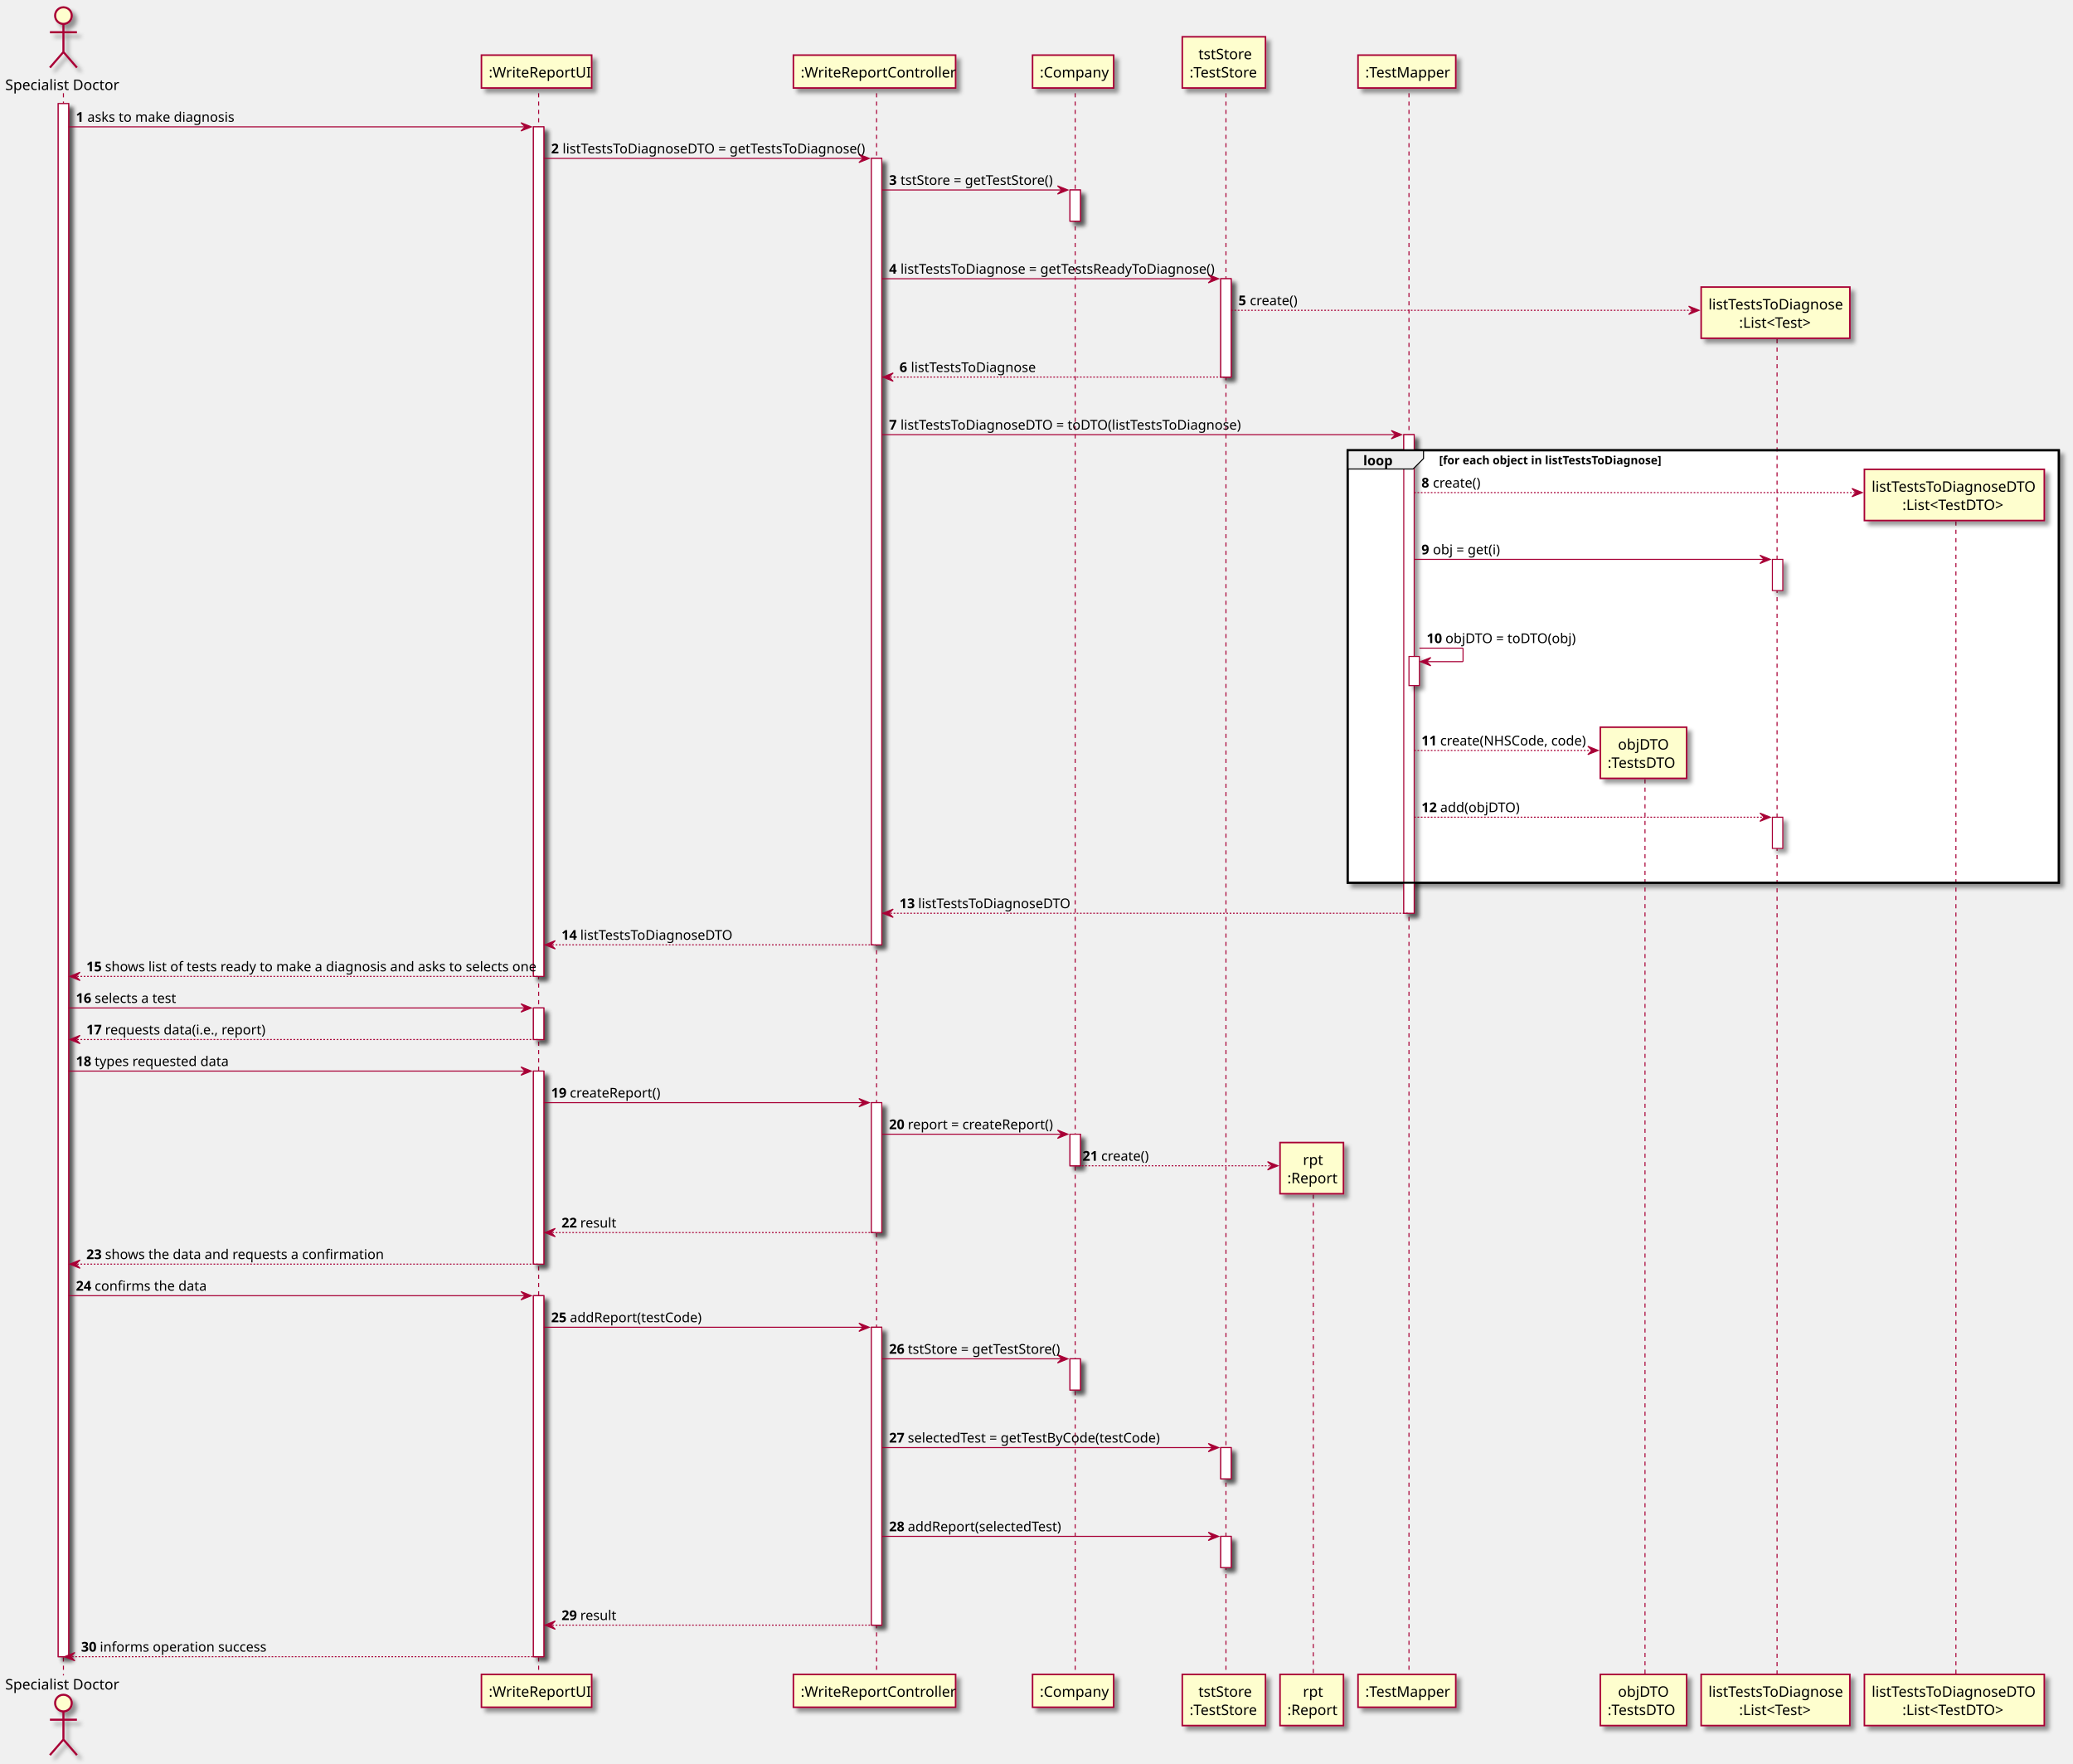
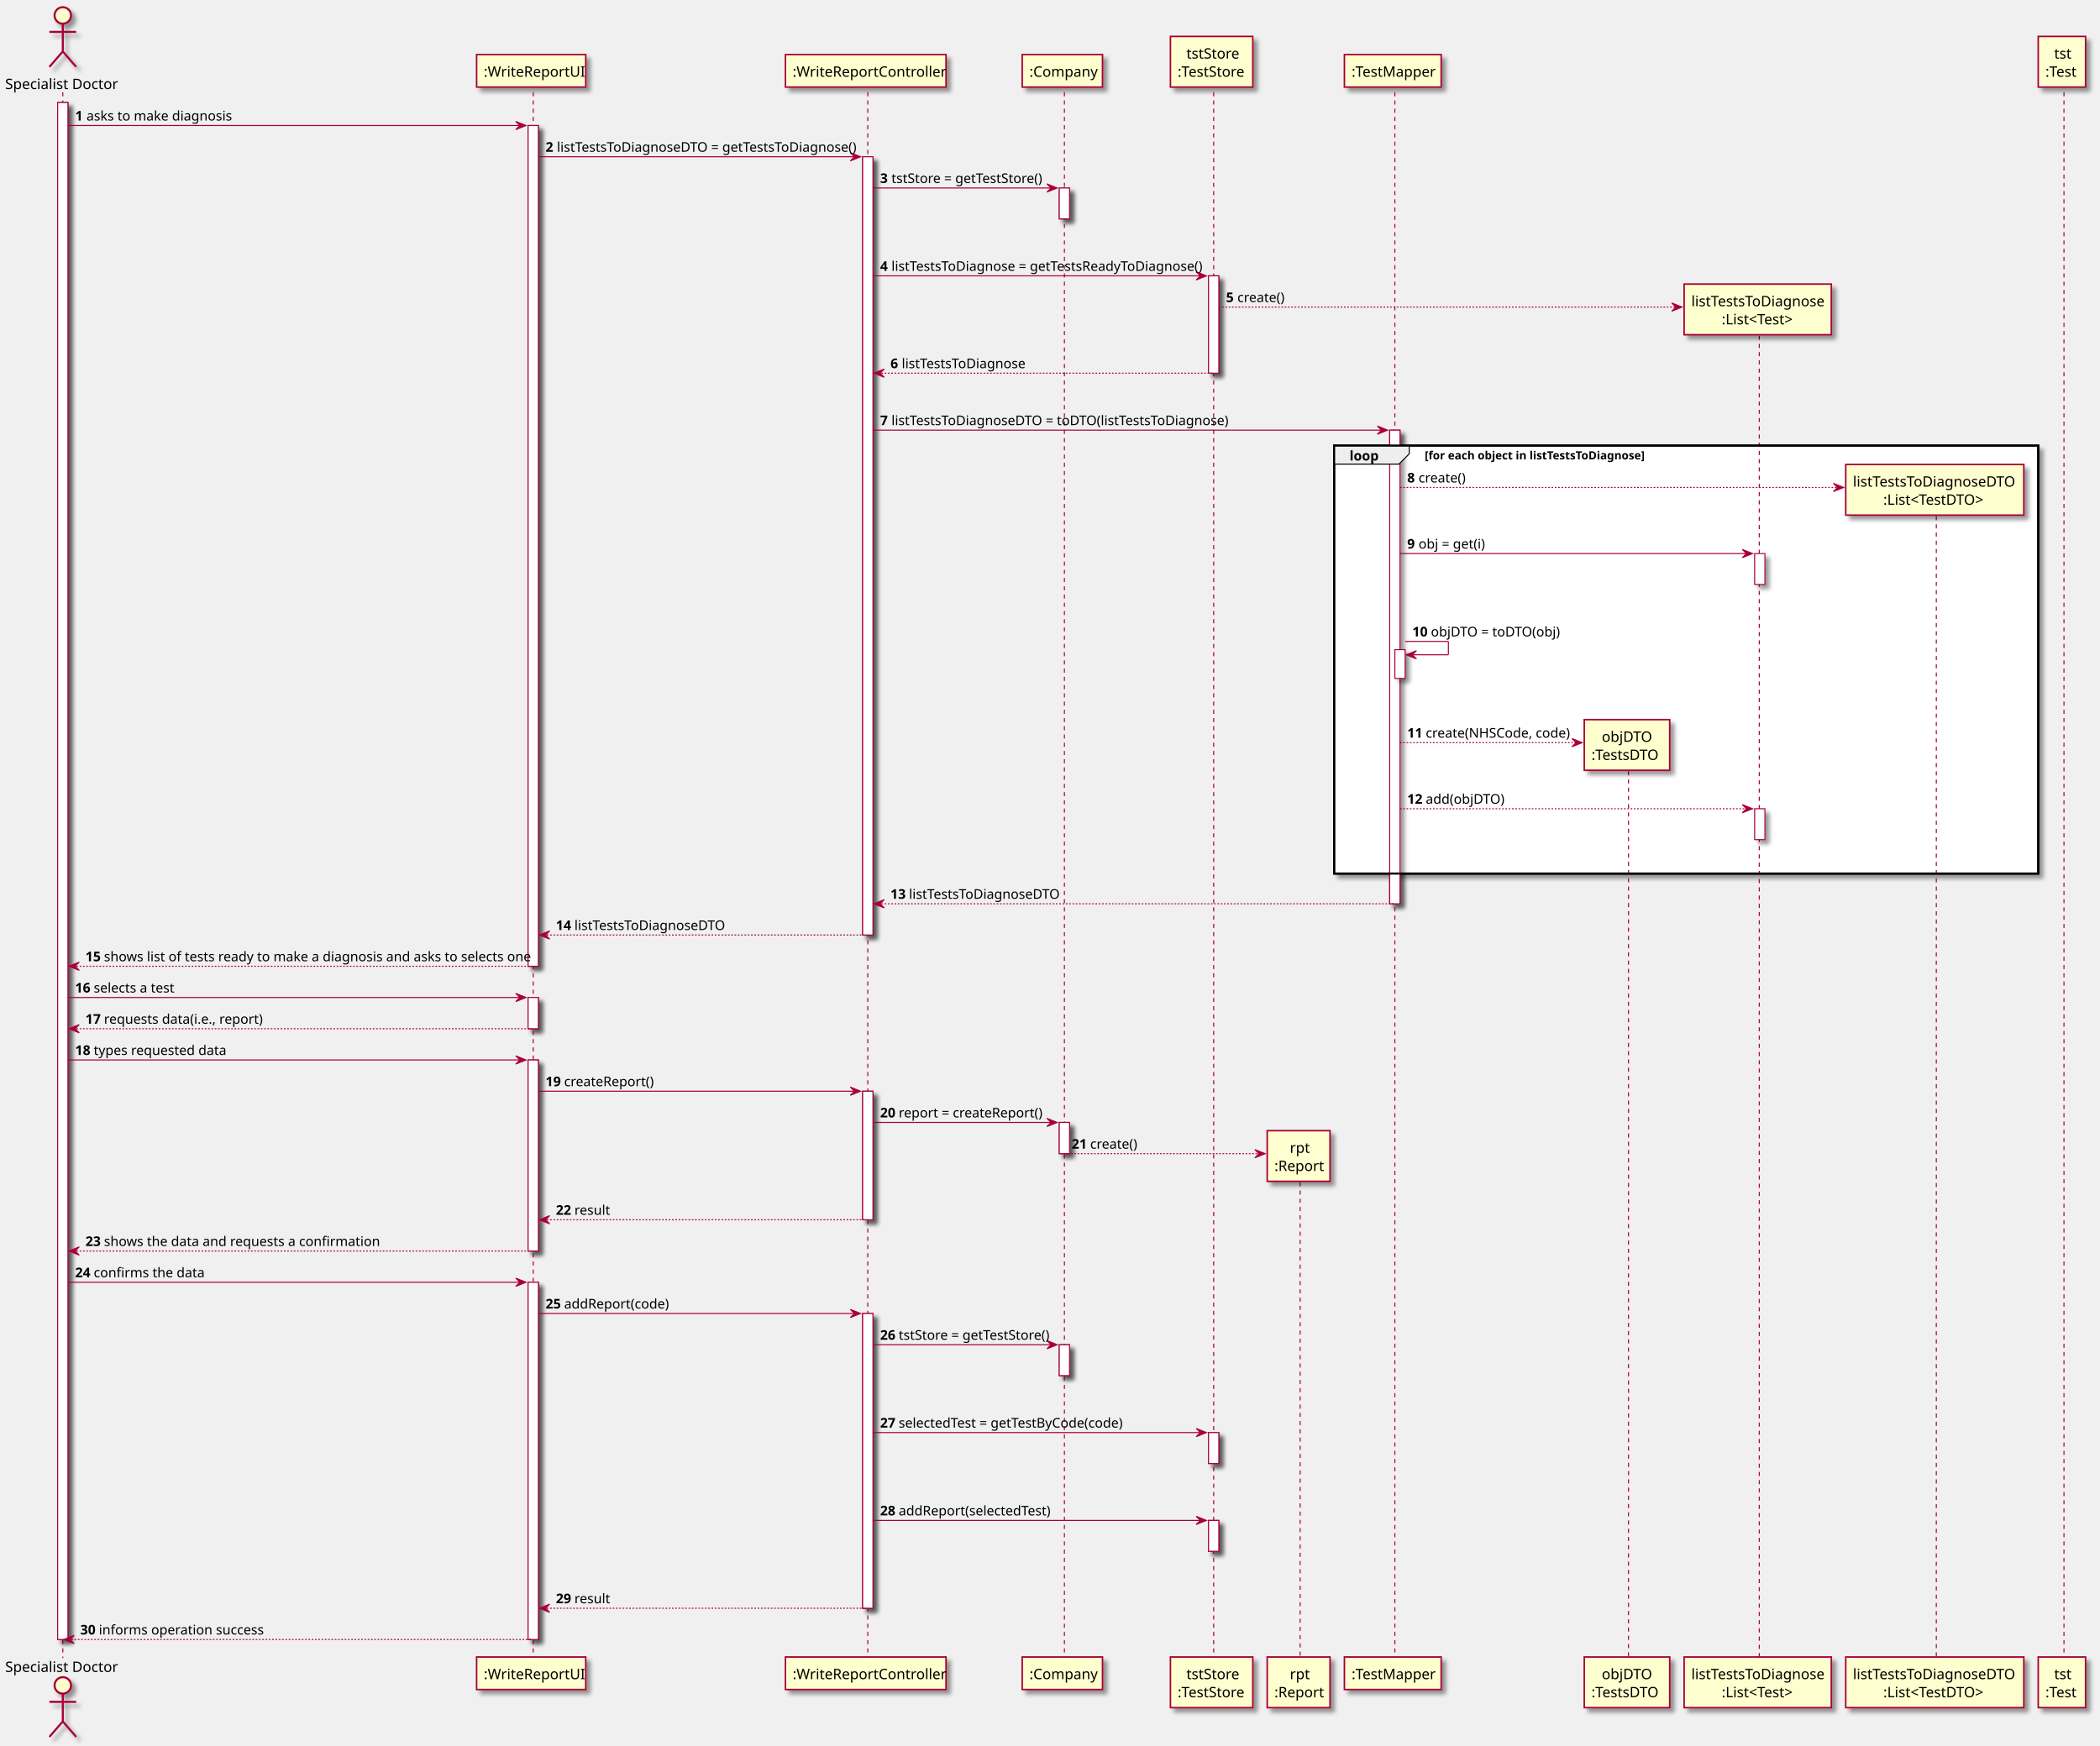
- <svg xmlns="http://www.w3.org/2000/svg" contentScriptType="application/ecmascript" contentStyleType="text/css" height="2120px" preserveAspectRatio="none" style="width:2492px;height:2120px;" version="1.1" viewBox="0 0 2492 2120" width="2492.5px" zoomAndPan="magnify">
+ <svg xmlns="http://www.w3.org/2000/svg" contentScriptType="application/ecmascript" contentStyleType="text/css" height="2120px" preserveAspectRatio="none" style="width:2550px;height:2120px;" version="1.1" viewBox="0 0 2550 2120" width="2550px" zoomAndPan="magnify">
  <defs>
-     <filter height="300%" id="frh9p1qwu4o85" width="300%" x="-1" y="-1">
+     <filter height="300%" id="f77pqig4qrlgn" width="300%" x="-1" y="-1">
      <feGaussianBlur result="blurOut" stdDeviation="2.5" />
      <feColorMatrix in="blurOut" result="blurOut2" type="matrix" values="0 0 0 0 0 0 0 0 0 0 0 0 0 0 0 0 0 0 .4 0" />
      <feOffset dx="5.0" dy="5.0" in="blurOut2" result="blurOut3" />
      <feBlend in="SourceGraphic" in2="blurOut3" mode="normal" />
    </filter>
  </defs>
  <g>
-     <rect fill="#FFFFFF" filter="url(#frh9p1qwu4o85)" height="1866.709" style="stroke:#A80036;stroke-width:1.25;" width="12.5" x="70" y="124.512" />
-     <rect fill="#FFFFFF" filter="url(#frh9p1qwu4o85)" height="1021.094" style="stroke:#A80036;stroke-width:1.25;" width="12.5" x="641.25" y="152.451" />
-     <rect fill="#FFFFFF" filter="url(#frh9p1qwu4o85)" height="37.94" style="stroke:#A80036;stroke-width:1.25;" width="12.5" x="641.25" y="1211.484" />
-     <rect fill="#FFFFFF" filter="url(#frh9p1qwu4o85)" height="232.031" style="stroke:#A80036;stroke-width:1.25;" width="12.5" x="641.25" y="1287.363" />
-     <rect fill="#FFFFFF" filter="url(#frh9p1qwu4o85)" height="433.887" style="stroke:#A80036;stroke-width:1.25;" width="12.5" x="641.25" y="1557.334" />
-     <rect fill="#FFFFFF" filter="url(#frh9p1qwu4o85)" height="945.215" style="stroke:#A80036;stroke-width:1.25;" width="12.5" x="1047.5" y="190.391" />
-     <rect fill="#FFFFFF" filter="url(#frh9p1qwu4o85)" height="156.152" style="stroke:#A80036;stroke-width:1.25;" width="12.5" x="1047.5" y="1325.303" />
-     <rect fill="#FFFFFF" filter="url(#frh9p1qwu4o85)" height="358.008" style="stroke:#A80036;stroke-width:1.25;" width="12.5" x="1047.5" y="1595.273" />
-     <rect fill="#FFFFFF" filter="url(#frh9p1qwu4o85)" height="37.5" style="stroke:#A80036;stroke-width:1.25;" width="12.5" x="1286.25" y="228.33" />
-     <rect fill="#FFFFFF" filter="url(#frh9p1qwu4o85)" height="37.94" style="stroke:#A80036;stroke-width:1.25;" width="12.5" x="1286.25" y="1363.242" />
-     <rect fill="#FFFFFF" filter="url(#frh9p1qwu4o85)" height="37.5" style="stroke:#A80036;stroke-width:1.25;" width="12.5" x="1286.25" y="1633.213" />
-     <rect fill="#FFFFFF" filter="url(#frh9p1qwu4o85)" height="118.213" style="stroke:#A80036;stroke-width:1.25;" width="12.5" x="1467.5" y="335.019" />
-     <rect fill="#FFFFFF" filter="url(#frh9p1qwu4o85)" height="37.5" style="stroke:#A80036;stroke-width:1.25;" width="12.5" x="1467.5" y="1739.902" />
-     <rect fill="#FFFFFF" filter="url(#frh9p1qwu4o85)" height="37.5" style="stroke:#A80036;stroke-width:1.25;" width="12.5" x="1467.5" y="1846.592" />
-     <rect fill="#FFFFFF" filter="url(#frh9p1qwu4o85)" height="575.244" style="stroke:#A80036;stroke-width:1.25;" width="12.5" x="1687.5" y="522.422" />
-     <rect fill="#FFFFFF" filter="url(#frh9p1qwu4o85)" height="35" style="stroke:#A80036;stroke-width:1.25;" width="12.5" x="1693.75" y="789.014" />
-     <rect fill="#FFFFFF" filter="url(#frh9p1qwu4o85)" height="37.5" style="stroke:#A80036;stroke-width:1.25;" width="12.5" x="2130.625" y="672.324" />
-     <rect fill="#FFFFFF" filter="url(#frh9p1qwu4o85)" height="37.5" style="stroke:#A80036;stroke-width:1.25;" width="12.5" x="2130.625" y="982.227" />
-     <rect fill="#FFFFFF" filter="url(#frh9p1qwu4o85)" height="519.805" style="stroke:#000000;stroke-width:2.5;" width="855" x="1620" y="541.172" />
+     <rect fill="#FFFFFF" filter="url(#f77pqig4qrlgn)" height="1866.709" style="stroke:#A80036;stroke-width:1.25;" width="12.5" x="70" y="124.512" />
+     <rect fill="#FFFFFF" filter="url(#f77pqig4qrlgn)" height="1021.094" style="stroke:#A80036;stroke-width:1.25;" width="12.5" x="641.25" y="152.451" />
+     <rect fill="#FFFFFF" filter="url(#f77pqig4qrlgn)" height="37.94" style="stroke:#A80036;stroke-width:1.25;" width="12.5" x="641.25" y="1211.484" />
+     <rect fill="#FFFFFF" filter="url(#f77pqig4qrlgn)" height="232.031" style="stroke:#A80036;stroke-width:1.25;" width="12.5" x="641.25" y="1287.363" />
+     <rect fill="#FFFFFF" filter="url(#f77pqig4qrlgn)" height="433.887" style="stroke:#A80036;stroke-width:1.25;" width="12.5" x="641.25" y="1557.334" />
+     <rect fill="#FFFFFF" filter="url(#f77pqig4qrlgn)" height="945.215" style="stroke:#A80036;stroke-width:1.25;" width="12.5" x="1047.5" y="190.391" />
+     <rect fill="#FFFFFF" filter="url(#f77pqig4qrlgn)" height="156.152" style="stroke:#A80036;stroke-width:1.25;" width="12.5" x="1047.5" y="1325.303" />
+     <rect fill="#FFFFFF" filter="url(#f77pqig4qrlgn)" height="358.008" style="stroke:#A80036;stroke-width:1.25;" width="12.5" x="1047.5" y="1595.273" />
+     <rect fill="#FFFFFF" filter="url(#f77pqig4qrlgn)" height="37.5" style="stroke:#A80036;stroke-width:1.25;" width="12.5" x="1286.25" y="228.33" />
+     <rect fill="#FFFFFF" filter="url(#f77pqig4qrlgn)" height="37.94" style="stroke:#A80036;stroke-width:1.25;" width="12.5" x="1286.25" y="1363.242" />
+     <rect fill="#FFFFFF" filter="url(#f77pqig4qrlgn)" height="37.5" style="stroke:#A80036;stroke-width:1.25;" width="12.5" x="1286.25" y="1633.213" />
+     <rect fill="#FFFFFF" filter="url(#f77pqig4qrlgn)" height="118.213" style="stroke:#A80036;stroke-width:1.25;" width="12.5" x="1467.5" y="335.019" />
+     <rect fill="#FFFFFF" filter="url(#f77pqig4qrlgn)" height="37.5" style="stroke:#A80036;stroke-width:1.25;" width="12.5" x="1467.5" y="1739.902" />
+     <rect fill="#FFFFFF" filter="url(#f77pqig4qrlgn)" height="37.5" style="stroke:#A80036;stroke-width:1.25;" width="12.5" x="1467.5" y="1846.592" />
+     <rect fill="#FFFFFF" filter="url(#f77pqig4qrlgn)" height="575.244" style="stroke:#A80036;stroke-width:1.25;" width="12.5" x="1687.5" y="522.422" />
+     <rect fill="#FFFFFF" filter="url(#f77pqig4qrlgn)" height="35" style="stroke:#A80036;stroke-width:1.25;" width="12.5" x="1693.75" y="789.014" />
+     <rect fill="#FFFFFF" filter="url(#f77pqig4qrlgn)" height="37.5" style="stroke:#A80036;stroke-width:1.25;" width="12.5" x="2130.625" y="672.324" />
+     <rect fill="#FFFFFF" filter="url(#f77pqig4qrlgn)" height="37.5" style="stroke:#A80036;stroke-width:1.25;" width="12.5" x="2130.625" y="982.227" />
+     <rect fill="#FFFFFF" filter="url(#f77pqig4qrlgn)" height="519.805" style="stroke:#000000;stroke-width:2.5;" width="855" x="1620" y="541.172" />
    <line style="stroke:#A80036;stroke-width:1.25;stroke-dasharray:5.0,5.0;" x1="76.25" x2="76.25" y1="112.012" y2="2013.721" />
    <line style="stroke:#A80036;stroke-width:1.25;stroke-dasharray:5.0,5.0;" x1="647.5" x2="647.5" y1="112.012" y2="2013.721" />
    <line style="stroke:#A80036;stroke-width:1.25;stroke-dasharray:5.0,5.0;" x1="1053.75" x2="1053.75" y1="112.012" y2="2013.721" />
    <line style="stroke:#A80036;stroke-width:1.25;stroke-dasharray:5.0,5.0;" x1="1292.5" x2="1292.5" y1="112.012" y2="2013.721" />
    <line style="stroke:#A80036;stroke-width:1.25;stroke-dasharray:5.0,5.0;" x1="1473.75" x2="1473.75" y1="112.012" y2="2013.721" />
    <line style="stroke:#A80036;stroke-width:1.25;stroke-dasharray:5.0,5.0;" x1="1578.75" x2="1578.75" y1="1425.879" y2="2013.721" />
    <line style="stroke:#A80036;stroke-width:1.25;stroke-dasharray:5.0,5.0;" x1="1693.75" x2="1693.75" y1="112.012" y2="2013.721" />
    <line style="stroke:#A80036;stroke-width:1.25;stroke-dasharray:5.0,5.0;" x1="1977.5" x2="1977.5" y1="926.65" y2="2013.721" />
    <line style="stroke:#A80036;stroke-width:1.25;stroke-dasharray:5.0,5.0;" x1="2136.25" x2="2136.25" y1="397.656" y2="2013.721" />
    <line style="stroke:#A80036;stroke-width:1.25;stroke-dasharray:5.0,5.0;" x1="2351.25" x2="2351.25" y1="616.748" y2="2013.721" />
+     <line style="stroke:#A80036;stroke-width:1.25;stroke-dasharray:5.0,5.0;" x1="2506.25" x2="2506.25" y1="112.012" y2="2013.721" />
    <text fill="#000000" font-family="sans-serif" font-size="17.5" lengthAdjust="spacing" textLength="132.5" x="6.25" y="108.166">Specialist Doctor</text>
-     <ellipse cx="76.25" cy="18.75" fill="#FEFECE" filter="url(#frh9p1qwu4o85)" rx="10" ry="10" style="stroke:#A80036;stroke-width:2.5;" />
-     <path d="M76.25,28.75 L76.25,62.5 M60,38.75 L92.5,38.75 M76.25,62.5 L60,81.25 M76.25,62.5 L92.5,81.25 " fill="none" filter="url(#frh9p1qwu4o85)" style="stroke:#A80036;stroke-width:2.5;" />
+     <ellipse cx="76.25" cy="18.75" fill="#FEFECE" filter="url(#f77pqig4qrlgn)" rx="10" ry="10" style="stroke:#A80036;stroke-width:2.5;" />
+     <path d="M76.25,28.75 L76.25,62.5 M60,38.75 L92.5,38.75 M76.25,62.5 L60,81.25 M76.25,62.5 L92.5,81.25 " fill="none" filter="url(#f77pqig4qrlgn)" style="stroke:#A80036;stroke-width:2.5;" />
    <text fill="#000000" font-family="sans-serif" font-size="17.5" lengthAdjust="spacing" textLength="132.5" x="6.25" y="2030.637">Specialist Doctor</text>
-     <ellipse cx="76.25" cy="2046.982" fill="#FEFECE" filter="url(#frh9p1qwu4o85)" rx="10" ry="10" style="stroke:#A80036;stroke-width:2.5;" />
-     <path d="M76.25,2056.982 L76.25,2090.732 M60,2066.982 L92.5,2066.982 M76.25,2090.732 L60,2109.482 M76.25,2090.732 L92.5,2109.482 " fill="none" filter="url(#frh9p1qwu4o85)" style="stroke:#A80036;stroke-width:2.5;" />
-     <rect fill="#FEFECE" filter="url(#frh9p1qwu4o85)" height="39.512" style="stroke:#A80036;stroke-width:1.875;" width="132.5" x="578.75" y="66.25" />
+     <ellipse cx="76.25" cy="2046.982" fill="#FEFECE" filter="url(#f77pqig4qrlgn)" rx="10" ry="10" style="stroke:#A80036;stroke-width:2.5;" />
+     <path d="M76.25,2056.982 L76.25,2090.732 M60,2066.982 L92.5,2066.982 M76.25,2090.732 L60,2109.482 M76.25,2090.732 L92.5,2109.482 " fill="none" filter="url(#f77pqig4qrlgn)" style="stroke:#A80036;stroke-width:2.5;" />
+     <rect fill="#FEFECE" filter="url(#f77pqig4qrlgn)" height="39.512" style="stroke:#A80036;stroke-width:1.875;" width="132.5" x="578.75" y="66.25" />
    <text fill="#000000" font-family="sans-serif" font-size="17.5" lengthAdjust="spacing" textLength="115" x="587.5" y="93.166">:WriteReportUI</text>
-     <rect fill="#FEFECE" filter="url(#frh9p1qwu4o85)" height="39.512" style="stroke:#A80036;stroke-width:1.875;" width="132.5" x="578.75" y="2012.471" />
+     <rect fill="#FEFECE" filter="url(#f77pqig4qrlgn)" height="39.512" style="stroke:#A80036;stroke-width:1.875;" width="132.5" x="578.75" y="2012.471" />
    <text fill="#000000" font-family="sans-serif" font-size="17.5" lengthAdjust="spacing" textLength="115" x="587.5" y="2039.387">:WriteReportUI</text>
-     <rect fill="#FEFECE" filter="url(#frh9p1qwu4o85)" height="39.512" style="stroke:#A80036;stroke-width:1.875;" width="195" x="953.75" y="66.25" />
+     <rect fill="#FEFECE" filter="url(#f77pqig4qrlgn)" height="39.512" style="stroke:#A80036;stroke-width:1.875;" width="195" x="953.75" y="66.25" />
    <text fill="#000000" font-family="sans-serif" font-size="17.5" lengthAdjust="spacing" textLength="177.5" x="962.5" y="93.166">:WriteReportController</text>
-     <rect fill="#FEFECE" filter="url(#frh9p1qwu4o85)" height="39.512" style="stroke:#A80036;stroke-width:1.875;" width="195" x="953.75" y="2012.471" />
+     <rect fill="#FEFECE" filter="url(#f77pqig4qrlgn)" height="39.512" style="stroke:#A80036;stroke-width:1.875;" width="195" x="953.75" y="2012.471" />
    <text fill="#000000" font-family="sans-serif" font-size="17.5" lengthAdjust="spacing" textLength="177.5" x="962.5" y="2039.387">:WriteReportController</text>
-     <rect fill="#FEFECE" filter="url(#frh9p1qwu4o85)" height="39.512" style="stroke:#A80036;stroke-width:1.875;" width="97.5" x="1241.25" y="66.25" />
+     <rect fill="#FEFECE" filter="url(#f77pqig4qrlgn)" height="39.512" style="stroke:#A80036;stroke-width:1.875;" width="97.5" x="1241.25" y="66.25" />
    <text fill="#000000" font-family="sans-serif" font-size="17.5" lengthAdjust="spacing" textLength="80" x="1250" y="93.166">:Company</text>
-     <rect fill="#FEFECE" filter="url(#frh9p1qwu4o85)" height="39.512" style="stroke:#A80036;stroke-width:1.875;" width="97.5" x="1241.25" y="2012.471" />
+     <rect fill="#FEFECE" filter="url(#f77pqig4qrlgn)" height="39.512" style="stroke:#A80036;stroke-width:1.875;" width="97.5" x="1241.25" y="2012.471" />
    <text fill="#000000" font-family="sans-serif" font-size="17.5" lengthAdjust="spacing" textLength="80" x="1250" y="2039.387">:Company</text>
-     <rect fill="#FEFECE" filter="url(#frh9p1qwu4o85)" height="61.523" style="stroke:#A80036;stroke-width:1.875;" width="100" x="1421.25" y="44.238" />
+     <rect fill="#FEFECE" filter="url(#f77pqig4qrlgn)" height="61.523" style="stroke:#A80036;stroke-width:1.875;" width="100" x="1421.25" y="44.238" />
    <text fill="#000000" font-family="sans-serif" font-size="17.5" lengthAdjust="spacing" textLength="61.25" x="1440.625" y="71.155">tstStore</text>
    <text fill="#000000" font-family="sans-serif" font-size="17.5" lengthAdjust="spacing" textLength="82.5" x="1430" y="93.166">:TestStore</text>
-     <rect fill="#FEFECE" filter="url(#frh9p1qwu4o85)" height="61.523" style="stroke:#A80036;stroke-width:1.875;" width="100" x="1421.25" y="2012.471" />
+     <rect fill="#FEFECE" filter="url(#f77pqig4qrlgn)" height="61.523" style="stroke:#A80036;stroke-width:1.875;" width="100" x="1421.25" y="2012.471" />
    <text fill="#000000" font-family="sans-serif" font-size="17.5" lengthAdjust="spacing" textLength="61.25" x="1440.625" y="2039.387">tstStore</text>
    <text fill="#000000" font-family="sans-serif" font-size="17.5" lengthAdjust="spacing" textLength="82.5" x="1430" y="2061.399">:TestStore</text>
-     <rect fill="#FEFECE" filter="url(#frh9p1qwu4o85)" height="61.523" style="stroke:#A80036;stroke-width:1.875;" width="76.25" x="1538.75" y="2012.471" />
+     <rect fill="#FEFECE" filter="url(#f77pqig4qrlgn)" height="61.523" style="stroke:#A80036;stroke-width:1.875;" width="76.25" x="1538.75" y="2012.471" />
    <text fill="#000000" font-family="sans-serif" font-size="17.5" lengthAdjust="spacing" textLength="21.25" x="1566.25" y="2039.387">rpt</text>
    <text fill="#000000" font-family="sans-serif" font-size="17.5" lengthAdjust="spacing" textLength="58.75" x="1547.5" y="2061.399">:Report</text>
-     <rect fill="#FEFECE" filter="url(#frh9p1qwu4o85)" height="39.512" style="stroke:#A80036;stroke-width:1.875;" width="117.5" x="1632.5" y="66.25" />
+     <rect fill="#FEFECE" filter="url(#f77pqig4qrlgn)" height="39.512" style="stroke:#A80036;stroke-width:1.875;" width="117.5" x="1632.5" y="66.25" />
    <text fill="#000000" font-family="sans-serif" font-size="17.5" lengthAdjust="spacing" textLength="100" x="1641.25" y="93.166">:TestMapper</text>
-     <rect fill="#FEFECE" filter="url(#frh9p1qwu4o85)" height="39.512" style="stroke:#A80036;stroke-width:1.875;" width="117.5" x="1632.5" y="2012.471" />
+     <rect fill="#FEFECE" filter="url(#f77pqig4qrlgn)" height="39.512" style="stroke:#A80036;stroke-width:1.875;" width="117.5" x="1632.5" y="2012.471" />
    <text fill="#000000" font-family="sans-serif" font-size="17.5" lengthAdjust="spacing" textLength="100" x="1641.25" y="2039.387">:TestMapper</text>
-     <rect fill="#FEFECE" filter="url(#frh9p1qwu4o85)" height="61.523" style="stroke:#A80036;stroke-width:1.875;" width="103.75" x="1923.75" y="2012.471" />
+     <rect fill="#FEFECE" filter="url(#f77pqig4qrlgn)" height="61.523" style="stroke:#A80036;stroke-width:1.875;" width="103.75" x="1923.75" y="2012.471" />
    <text fill="#000000" font-family="sans-serif" font-size="17.5" lengthAdjust="spacing" textLength="61.25" x="1945" y="2039.387">objDTO</text>
    <text fill="#000000" font-family="sans-serif" font-size="17.5" lengthAdjust="spacing" textLength="86.25" x="1932.5" y="2061.399">:TestsDTO</text>
-     <rect fill="#FEFECE" filter="url(#frh9p1qwu4o85)" height="61.523" style="stroke:#A80036;stroke-width:1.875;" width="178.75" x="2045" y="2012.471" />
+     <rect fill="#FEFECE" filter="url(#f77pqig4qrlgn)" height="61.523" style="stroke:#A80036;stroke-width:1.875;" width="178.75" x="2045" y="2012.471" />
    <text fill="#000000" font-family="sans-serif" font-size="17.5" lengthAdjust="spacing" textLength="161.25" x="2053.75" y="2039.387">listTestsToDiagnose</text>
    <text fill="#000000" font-family="sans-serif" font-size="17.5" lengthAdjust="spacing" textLength="87.5" x="2090.625" y="2061.399">:List&lt;Test&gt;</text>
-     <rect fill="#FEFECE" filter="url(#frh9p1qwu4o85)" height="61.523" style="stroke:#A80036;stroke-width:1.875;" width="216.25" x="2241.25" y="2012.471" />
+     <rect fill="#FEFECE" filter="url(#f77pqig4qrlgn)" height="61.523" style="stroke:#A80036;stroke-width:1.875;" width="216.25" x="2241.25" y="2012.471" />
    <text fill="#000000" font-family="sans-serif" font-size="17.5" lengthAdjust="spacing" textLength="198.75" x="2250" y="2039.387">listTestsToDiagnoseDTO</text>
    <text fill="#000000" font-family="sans-serif" font-size="17.5" lengthAdjust="spacing" textLength="125" x="2286.875" y="2061.399">:List&lt;TestDTO&gt;</text>
-     <rect fill="#FFFFFF" filter="url(#frh9p1qwu4o85)" height="1866.709" style="stroke:#A80036;stroke-width:1.25;" width="12.5" x="70" y="124.512" />
-     <rect fill="#FFFFFF" filter="url(#frh9p1qwu4o85)" height="1021.094" style="stroke:#A80036;stroke-width:1.25;" width="12.5" x="641.25" y="152.451" />
-     <rect fill="#FFFFFF" filter="url(#frh9p1qwu4o85)" height="37.94" style="stroke:#A80036;stroke-width:1.25;" width="12.5" x="641.25" y="1211.484" />
-     <rect fill="#FFFFFF" filter="url(#frh9p1qwu4o85)" height="232.031" style="stroke:#A80036;stroke-width:1.25;" width="12.5" x="641.25" y="1287.363" />
-     <rect fill="#FFFFFF" filter="url(#frh9p1qwu4o85)" height="433.887" style="stroke:#A80036;stroke-width:1.25;" width="12.5" x="641.25" y="1557.334" />
-     <rect fill="#FFFFFF" filter="url(#frh9p1qwu4o85)" height="945.215" style="stroke:#A80036;stroke-width:1.25;" width="12.5" x="1047.5" y="190.391" />
-     <rect fill="#FFFFFF" filter="url(#frh9p1qwu4o85)" height="156.152" style="stroke:#A80036;stroke-width:1.25;" width="12.5" x="1047.5" y="1325.303" />
-     <rect fill="#FFFFFF" filter="url(#frh9p1qwu4o85)" height="358.008" style="stroke:#A80036;stroke-width:1.25;" width="12.5" x="1047.5" y="1595.273" />
-     <rect fill="#FFFFFF" filter="url(#frh9p1qwu4o85)" height="37.5" style="stroke:#A80036;stroke-width:1.25;" width="12.5" x="1286.25" y="228.33" />
-     <rect fill="#FFFFFF" filter="url(#frh9p1qwu4o85)" height="37.94" style="stroke:#A80036;stroke-width:1.25;" width="12.5" x="1286.25" y="1363.242" />
-     <rect fill="#FFFFFF" filter="url(#frh9p1qwu4o85)" height="37.5" style="stroke:#A80036;stroke-width:1.25;" width="12.5" x="1286.25" y="1633.213" />
-     <rect fill="#FFFFFF" filter="url(#frh9p1qwu4o85)" height="118.213" style="stroke:#A80036;stroke-width:1.25;" width="12.5" x="1467.5" y="335.019" />
-     <rect fill="#FFFFFF" filter="url(#frh9p1qwu4o85)" height="37.5" style="stroke:#A80036;stroke-width:1.25;" width="12.5" x="1467.5" y="1739.902" />
-     <rect fill="#FFFFFF" filter="url(#frh9p1qwu4o85)" height="37.5" style="stroke:#A80036;stroke-width:1.25;" width="12.5" x="1467.5" y="1846.592" />
-     <rect fill="#FFFFFF" filter="url(#frh9p1qwu4o85)" height="575.244" style="stroke:#A80036;stroke-width:1.25;" width="12.5" x="1687.5" y="522.422" />
-     <rect fill="#FFFFFF" filter="url(#frh9p1qwu4o85)" height="35" style="stroke:#A80036;stroke-width:1.25;" width="12.5" x="1693.75" y="789.014" />
-     <rect fill="#FFFFFF" filter="url(#frh9p1qwu4o85)" height="37.5" style="stroke:#A80036;stroke-width:1.25;" width="12.5" x="2130.625" y="672.324" />
-     <rect fill="#FFFFFF" filter="url(#frh9p1qwu4o85)" height="37.5" style="stroke:#A80036;stroke-width:1.25;" width="12.5" x="2130.625" y="982.227" />
+     <rect fill="#FEFECE" filter="url(#f77pqig4qrlgn)" height="61.523" style="stroke:#A80036;stroke-width:1.875;" width="57.5" x="2475" y="44.238" />
+     <text fill="#000000" font-family="sans-serif" font-size="17.5" lengthAdjust="spacing" textLength="18.75" x="2494.375" y="71.155">tst</text>
+     <text fill="#000000" font-family="sans-serif" font-size="17.5" lengthAdjust="spacing" textLength="40" x="2483.75" y="93.166">:Test</text>
+     <rect fill="#FEFECE" filter="url(#f77pqig4qrlgn)" height="61.523" style="stroke:#A80036;stroke-width:1.875;" width="57.5" x="2475" y="2012.471" />
+     <text fill="#000000" font-family="sans-serif" font-size="17.5" lengthAdjust="spacing" textLength="18.75" x="2494.375" y="2039.387">tst</text>
+     <text fill="#000000" font-family="sans-serif" font-size="17.5" lengthAdjust="spacing" textLength="40" x="2483.75" y="2061.399">:Test</text>
+     <rect fill="#FFFFFF" filter="url(#f77pqig4qrlgn)" height="1866.709" style="stroke:#A80036;stroke-width:1.25;" width="12.5" x="70" y="124.512" />
+     <rect fill="#FFFFFF" filter="url(#f77pqig4qrlgn)" height="1021.094" style="stroke:#A80036;stroke-width:1.25;" width="12.5" x="641.25" y="152.451" />
+     <rect fill="#FFFFFF" filter="url(#f77pqig4qrlgn)" height="37.94" style="stroke:#A80036;stroke-width:1.25;" width="12.5" x="641.25" y="1211.484" />
+     <rect fill="#FFFFFF" filter="url(#f77pqig4qrlgn)" height="232.031" style="stroke:#A80036;stroke-width:1.25;" width="12.5" x="641.25" y="1287.363" />
+     <rect fill="#FFFFFF" filter="url(#f77pqig4qrlgn)" height="433.887" style="stroke:#A80036;stroke-width:1.25;" width="12.5" x="641.25" y="1557.334" />
+     <rect fill="#FFFFFF" filter="url(#f77pqig4qrlgn)" height="945.215" style="stroke:#A80036;stroke-width:1.25;" width="12.5" x="1047.5" y="190.391" />
+     <rect fill="#FFFFFF" filter="url(#f77pqig4qrlgn)" height="156.152" style="stroke:#A80036;stroke-width:1.25;" width="12.5" x="1047.5" y="1325.303" />
+     <rect fill="#FFFFFF" filter="url(#f77pqig4qrlgn)" height="358.008" style="stroke:#A80036;stroke-width:1.25;" width="12.5" x="1047.5" y="1595.273" />
+     <rect fill="#FFFFFF" filter="url(#f77pqig4qrlgn)" height="37.5" style="stroke:#A80036;stroke-width:1.25;" width="12.5" x="1286.25" y="228.33" />
+     <rect fill="#FFFFFF" filter="url(#f77pqig4qrlgn)" height="37.94" style="stroke:#A80036;stroke-width:1.25;" width="12.5" x="1286.25" y="1363.242" />
+     <rect fill="#FFFFFF" filter="url(#f77pqig4qrlgn)" height="37.5" style="stroke:#A80036;stroke-width:1.25;" width="12.5" x="1286.25" y="1633.213" />
+     <rect fill="#FFFFFF" filter="url(#f77pqig4qrlgn)" height="118.213" style="stroke:#A80036;stroke-width:1.25;" width="12.5" x="1467.5" y="335.019" />
+     <rect fill="#FFFFFF" filter="url(#f77pqig4qrlgn)" height="37.5" style="stroke:#A80036;stroke-width:1.25;" width="12.5" x="1467.5" y="1739.902" />
+     <rect fill="#FFFFFF" filter="url(#f77pqig4qrlgn)" height="37.5" style="stroke:#A80036;stroke-width:1.25;" width="12.5" x="1467.5" y="1846.592" />
+     <rect fill="#FFFFFF" filter="url(#f77pqig4qrlgn)" height="575.244" style="stroke:#A80036;stroke-width:1.25;" width="12.5" x="1687.5" y="522.422" />
+     <rect fill="#FFFFFF" filter="url(#f77pqig4qrlgn)" height="35" style="stroke:#A80036;stroke-width:1.25;" width="12.5" x="1693.75" y="789.014" />
+     <rect fill="#FFFFFF" filter="url(#f77pqig4qrlgn)" height="37.5" style="stroke:#A80036;stroke-width:1.25;" width="12.5" x="2130.625" y="672.324" />
+     <rect fill="#FFFFFF" filter="url(#f77pqig4qrlgn)" height="37.5" style="stroke:#A80036;stroke-width:1.25;" width="12.5" x="2130.625" y="982.227" />
    <polygon fill="#A80036" points="626.25,147.451,638.75,152.451,626.25,157.451,631.25,152.451" style="stroke:#A80036;stroke-width:1.25;" />
    <line style="stroke:#A80036;stroke-width:1.25;" x1="82.5" x2="633.75" y1="152.451" y2="152.451" />
    <text fill="#000000" font-family="sans-serif" font-size="16.25" font-weight="bold" lengthAdjust="spacing" textLength="8.75" x="91.25" y="146.381">1</text>
    <text fill="#000000" font-family="sans-serif" font-size="16.25" lengthAdjust="spacing" textLength="172.5" x="105" y="146.381">asks to make diagnosis</text>
    <polygon fill="#A80036" points="1032.5,185.391,1045,190.391,1032.5,195.391,1037.5,190.391" style="stroke:#A80036;stroke-width:1.25;" />
    <line style="stroke:#A80036;stroke-width:1.25;" x1="653.75" x2="1040" y1="190.391" y2="190.391" />
    <text fill="#000000" font-family="sans-serif" font-size="16.25" font-weight="bold" lengthAdjust="spacing" textLength="8.75" x="662.5" y="184.32">2</text>
    <text fill="#000000" font-family="sans-serif" font-size="16.25" lengthAdjust="spacing" textLength="356.25" x="676.25" y="184.32">listTestsToDiagnoseDTO = getTestsToDiagnose()</text>
    <polygon fill="#A80036" points="1271.25,223.33,1283.75,228.33,1271.25,233.33,1276.25,228.33" style="stroke:#A80036;stroke-width:1.25;" />
    <line style="stroke:#A80036;stroke-width:1.25;" x1="1060" x2="1278.75" y1="228.33" y2="228.33" />
    <text fill="#000000" font-family="sans-serif" font-size="16.25" font-weight="bold" lengthAdjust="spacing" textLength="8.75" x="1068.75" y="222.26">3</text>
    <text fill="#000000" font-family="sans-serif" font-size="16.25" lengthAdjust="spacing" textLength="180" x="1082.5" y="222.26">tstStore = getTestStore()</text>
    <polygon fill="#A80036" points="1452.5,330.019,1465,335.019,1452.5,340.019,1457.5,335.019" style="stroke:#A80036;stroke-width:1.25;" />
    <line style="stroke:#A80036;stroke-width:1.25;" x1="1060" x2="1460" y1="335.019" y2="335.019" />
    <text fill="#000000" font-family="sans-serif" font-size="16.25" font-weight="bold" lengthAdjust="spacing" textLength="8.75" x="1068.75" y="328.949">4</text>
    <text fill="#000000" font-family="sans-serif" font-size="16.25" lengthAdjust="spacing" textLength="370" x="1082.5" y="328.949">listTestsToDiagnose = getTestsReadyToDiagnose()</text>
    <polygon fill="#A80036" points="2030,367.959,2042.5,372.959,2030,377.959,2035,372.959" style="stroke:#A80036;stroke-width:1.25;" />
    <line style="stroke:#A80036;stroke-width:1.25;stroke-dasharray:2.0,2.0;" x1="1480" x2="2037.5" y1="372.959" y2="372.959" />
    <text fill="#000000" font-family="sans-serif" font-size="16.25" font-weight="bold" lengthAdjust="spacing" textLength="8.75" x="1488.75" y="366.888">5</text>
    <text fill="#000000" font-family="sans-serif" font-size="16.25" lengthAdjust="spacing" textLength="55" x="1502.5" y="366.888">create()</text>
-     <rect fill="#FEFECE" filter="url(#frh9p1qwu4o85)" height="61.523" style="stroke:#A80036;stroke-width:1.875;" width="178.75" x="2045" y="345.019" />
+     <rect fill="#FEFECE" filter="url(#f77pqig4qrlgn)" height="61.523" style="stroke:#A80036;stroke-width:1.875;" width="178.75" x="2045" y="345.019" />
    <text fill="#000000" font-family="sans-serif" font-size="17.5" lengthAdjust="spacing" textLength="161.25" x="2053.75" y="371.936">listTestsToDiagnose</text>
    <text fill="#000000" font-family="sans-serif" font-size="17.5" lengthAdjust="spacing" textLength="87.5" x="2090.625" y="393.948">:List&lt;Test&gt;</text>
    <polygon fill="#A80036" points="1073.75,448.232,1061.25,453.232,1073.75,458.232,1068.75,453.232" style="stroke:#A80036;stroke-width:1.25;" />
    <line style="stroke:#A80036;stroke-width:1.25;stroke-dasharray:2.0,2.0;" x1="1066.25" x2="1472.5" y1="453.232" y2="453.232" />
    <text fill="#000000" font-family="sans-serif" font-size="16.25" font-weight="bold" lengthAdjust="spacing" textLength="8.75" x="1081.25" y="447.162">6</text>
    <text fill="#000000" font-family="sans-serif" font-size="16.25" lengthAdjust="spacing" textLength="146.25" x="1095" y="447.162">listTestsToDiagnose</text>
    <polygon fill="#A80036" points="1672.5,517.422,1685,522.422,1672.5,527.422,1677.5,522.422" style="stroke:#A80036;stroke-width:1.25;" />
    <line style="stroke:#A80036;stroke-width:1.25;" x1="1060" x2="1680" y1="522.422" y2="522.422" />
    <text fill="#000000" font-family="sans-serif" font-size="16.25" font-weight="bold" lengthAdjust="spacing" textLength="8.75" x="1068.75" y="516.351">7</text>
    <text fill="#000000" font-family="sans-serif" font-size="16.25" lengthAdjust="spacing" textLength="401.25" x="1082.5" y="516.351">listTestsToDiagnoseDTO = toDTO(listTestsToDiagnose)</text>
    <path d="M1620,541.172 L1711.25,541.172 L1711.25,551.172 L1698.75,563.672 L1620,563.672 L1620,541.172 " fill="#EEEEEE" style="stroke:#000000;stroke-width:1.25;" />
    <rect fill="none" height="519.805" style="stroke:#000000;stroke-width:2.5;" width="855" x="1620" y="541.172" />
    <text fill="#000000" font-family="sans-serif" font-size="16.25" font-weight="bold" lengthAdjust="spacing" textLength="35" x="1638.75" y="559.291">loop</text>
    <text fill="#000000" font-family="sans-serif" font-size="13.75" font-weight="bold" lengthAdjust="spacing" textLength="275" x="1730" y="557.946">[for each object in listTestsToDiagnose]</text>
    <polygon fill="#A80036" points="2226.25,587.051,2238.75,592.051,2226.25,597.051,2231.25,592.051" style="stroke:#A80036;stroke-width:1.25;" />
    <line style="stroke:#A80036;stroke-width:1.25;stroke-dasharray:2.0,2.0;" x1="1700" x2="2233.75" y1="592.051" y2="592.051" />
    <text fill="#000000" font-family="sans-serif" font-size="16.25" font-weight="bold" lengthAdjust="spacing" textLength="8.75" x="1708.75" y="585.98">8</text>
    <text fill="#000000" font-family="sans-serif" font-size="16.25" lengthAdjust="spacing" textLength="55" x="1722.5" y="585.98">create()</text>
-     <rect fill="#FEFECE" filter="url(#frh9p1qwu4o85)" height="61.523" style="stroke:#A80036;stroke-width:1.875;" width="216.25" x="2241.25" y="564.111" />
+     <rect fill="#FEFECE" filter="url(#f77pqig4qrlgn)" height="61.523" style="stroke:#A80036;stroke-width:1.875;" width="216.25" x="2241.25" y="564.111" />
    <text fill="#000000" font-family="sans-serif" font-size="17.5" lengthAdjust="spacing" textLength="198.75" x="2250" y="591.028">listTestsToDiagnoseDTO</text>
    <text fill="#000000" font-family="sans-serif" font-size="17.5" lengthAdjust="spacing" textLength="125" x="2286.875" y="613.04">:List&lt;TestDTO&gt;</text>
    <polygon fill="#A80036" points="2115.625,667.324,2128.125,672.324,2115.625,677.324,2120.625,672.324" style="stroke:#A80036;stroke-width:1.25;" />
    <line style="stroke:#A80036;stroke-width:1.25;" x1="1700" x2="2123.125" y1="672.324" y2="672.324" />
    <text fill="#000000" font-family="sans-serif" font-size="16.25" font-weight="bold" lengthAdjust="spacing" textLength="8.75" x="1708.75" y="666.254">9</text>
    <text fill="#000000" font-family="sans-serif" font-size="16.25" lengthAdjust="spacing" textLength="77.5" x="1722.5" y="666.254">obj = get(i)</text>
    <line style="stroke:#A80036;stroke-width:1.25;" x1="1706.25" x2="1758.75" y1="779.014" y2="779.014" />
    <line style="stroke:#A80036;stroke-width:1.25;" x1="1758.75" x2="1758.75" y1="779.014" y2="795.264" />
    <line style="stroke:#A80036;stroke-width:1.25;" x1="1707.5" x2="1758.75" y1="795.264" y2="795.264" />
    <polygon fill="#A80036" points="1720,790.264,1707.5,795.264,1720,800.264,1715,795.264" style="stroke:#A80036;stroke-width:1.25;" />
    <text fill="#000000" font-family="sans-serif" font-size="16.25" font-weight="bold" lengthAdjust="spacing" textLength="17.5" x="1715" y="772.943">10</text>
    <text fill="#000000" font-family="sans-serif" font-size="16.25" lengthAdjust="spacing" textLength="151.25" x="1737.5" y="772.943">objDTO = toDTO(obj)</text>
    <polygon fill="#A80036" points="1908.75,896.953,1921.25,901.953,1908.75,906.953,1913.75,901.953" style="stroke:#A80036;stroke-width:1.25;" />
    <line style="stroke:#A80036;stroke-width:1.25;stroke-dasharray:2.0,2.0;" x1="1700" x2="1916.25" y1="901.953" y2="901.953" />
    <text fill="#000000" font-family="sans-serif" font-size="16.25" font-weight="bold" lengthAdjust="spacing" textLength="17.5" x="1708.75" y="895.883">11</text>
    <text fill="#000000" font-family="sans-serif" font-size="16.25" lengthAdjust="spacing" textLength="171.25" x="1731.25" y="895.883">create(NHSCode, code)</text>
-     <rect fill="#FEFECE" filter="url(#frh9p1qwu4o85)" height="61.523" style="stroke:#A80036;stroke-width:1.875;" width="103.75" x="1923.75" y="874.014" />
+     <rect fill="#FEFECE" filter="url(#f77pqig4qrlgn)" height="61.523" style="stroke:#A80036;stroke-width:1.875;" width="103.75" x="1923.75" y="874.014" />
    <text fill="#000000" font-family="sans-serif" font-size="17.5" lengthAdjust="spacing" textLength="61.25" x="1945" y="900.93">objDTO</text>
    <text fill="#000000" font-family="sans-serif" font-size="17.5" lengthAdjust="spacing" textLength="86.25" x="1932.5" y="922.942">:TestsDTO</text>
    <polygon fill="#A80036" points="2115.625,977.227,2128.125,982.227,2115.625,987.227,2120.625,982.227" style="stroke:#A80036;stroke-width:1.25;" />
    <line style="stroke:#A80036;stroke-width:1.25;stroke-dasharray:2.0,2.0;" x1="1700" x2="2123.125" y1="982.227" y2="982.227" />
    <text fill="#000000" font-family="sans-serif" font-size="16.25" font-weight="bold" lengthAdjust="spacing" textLength="17.5" x="1708.75" y="976.156">12</text>
    <text fill="#000000" font-family="sans-serif" font-size="16.25" lengthAdjust="spacing" textLength="90" x="1731.25" y="976.156">add(objDTO)</text>
    <polygon fill="#A80036" points="1073.75,1092.666,1061.25,1097.666,1073.75,1102.666,1068.75,1097.666" style="stroke:#A80036;stroke-width:1.25;" />
    <line style="stroke:#A80036;stroke-width:1.25;stroke-dasharray:2.0,2.0;" x1="1066.25" x2="1692.5" y1="1097.666" y2="1097.666" />
    <text fill="#000000" font-family="sans-serif" font-size="16.25" font-weight="bold" lengthAdjust="spacing" textLength="17.5" x="1081.25" y="1091.595">13</text>
    <text fill="#000000" font-family="sans-serif" font-size="16.25" lengthAdjust="spacing" textLength="178.75" x="1103.75" y="1091.595">listTestsToDiagnoseDTO</text>
    <polygon fill="#A80036" points="667.5,1130.605,655,1135.605,667.5,1140.605,662.5,1135.605" style="stroke:#A80036;stroke-width:1.25;" />
    <line style="stroke:#A80036;stroke-width:1.25;stroke-dasharray:2.0,2.0;" x1="660" x2="1052.5" y1="1135.605" y2="1135.605" />
    <text fill="#000000" font-family="sans-serif" font-size="16.25" font-weight="bold" lengthAdjust="spacing" textLength="17.5" x="675" y="1129.535">14</text>
    <text fill="#000000" font-family="sans-serif" font-size="16.25" lengthAdjust="spacing" textLength="178.75" x="697.5" y="1129.535">listTestsToDiagnoseDTO</text>
    <polygon fill="#A80036" points="96.25,1168.545,83.75,1173.545,96.25,1178.545,91.25,1173.545" style="stroke:#A80036;stroke-width:1.25;" />
    <line style="stroke:#A80036;stroke-width:1.25;stroke-dasharray:2.0,2.0;" x1="88.75" x2="646.25" y1="1173.545" y2="1173.545" />
    <text fill="#000000" font-family="sans-serif" font-size="16.25" font-weight="bold" lengthAdjust="spacing" textLength="17.5" x="103.75" y="1167.474">15</text>
    <text fill="#000000" font-family="sans-serif" font-size="16.25" lengthAdjust="spacing" textLength="506.25" x="126.25" y="1167.474">shows list of tests ready to make a diagnosis and asks to selects one</text>
    <polygon fill="#A80036" points="626.25,1206.484,638.75,1211.484,626.25,1216.484,631.25,1211.484" style="stroke:#A80036;stroke-width:1.25;" />
    <line style="stroke:#A80036;stroke-width:1.25;" x1="82.5" x2="633.75" y1="1211.484" y2="1211.484" />
    <text fill="#000000" font-family="sans-serif" font-size="16.25" font-weight="bold" lengthAdjust="spacing" textLength="17.5" x="91.25" y="1205.414">16</text>
    <text fill="#000000" font-family="sans-serif" font-size="16.25" lengthAdjust="spacing" textLength="98.75" x="113.75" y="1205.414">selects a test</text>
    <polygon fill="#A80036" points="96.25,1244.424,83.75,1249.424,96.25,1254.424,91.25,1249.424" style="stroke:#A80036;stroke-width:1.25;" />
    <line style="stroke:#A80036;stroke-width:1.25;stroke-dasharray:2.0,2.0;" x1="88.75" x2="646.25" y1="1249.424" y2="1249.424" />
    <text fill="#000000" font-family="sans-serif" font-size="16.25" font-weight="bold" lengthAdjust="spacing" textLength="17.5" x="103.75" y="1243.353">17</text>
    <text fill="#000000" font-family="sans-serif" font-size="16.25" lengthAdjust="spacing" textLength="182.5" x="126.25" y="1243.353">requests data(i.e., report)</text>
    <polygon fill="#A80036" points="626.25,1282.363,638.75,1287.363,626.25,1292.363,631.25,1287.363" style="stroke:#A80036;stroke-width:1.25;" />
    <line style="stroke:#A80036;stroke-width:1.25;" x1="82.5" x2="633.75" y1="1287.363" y2="1287.363" />
    <text fill="#000000" font-family="sans-serif" font-size="16.25" font-weight="bold" lengthAdjust="spacing" textLength="17.5" x="91.25" y="1281.293">18</text>
    <text fill="#000000" font-family="sans-serif" font-size="16.25" lengthAdjust="spacing" textLength="152.5" x="113.75" y="1281.293">types requested data</text>
    <polygon fill="#A80036" points="1032.5,1320.303,1045,1325.303,1032.5,1330.303,1037.5,1325.303" style="stroke:#A80036;stroke-width:1.25;" />
    <line style="stroke:#A80036;stroke-width:1.25;" x1="653.75" x2="1040" y1="1325.303" y2="1325.303" />
    <text fill="#000000" font-family="sans-serif" font-size="16.25" font-weight="bold" lengthAdjust="spacing" textLength="17.5" x="662.5" y="1319.232">19</text>
    <text fill="#000000" font-family="sans-serif" font-size="16.25" lengthAdjust="spacing" textLength="102.5" x="685" y="1319.232">createReport()</text>
    <polygon fill="#A80036" points="1271.25,1358.242,1283.75,1363.242,1271.25,1368.242,1276.25,1363.242" style="stroke:#A80036;stroke-width:1.25;" />
    <line style="stroke:#A80036;stroke-width:1.25;" x1="1060" x2="1278.75" y1="1363.242" y2="1363.242" />
    <text fill="#000000" font-family="sans-serif" font-size="16.25" font-weight="bold" lengthAdjust="spacing" textLength="17.5" x="1068.75" y="1357.172">20</text>
    <text fill="#000000" font-family="sans-serif" font-size="16.25" lengthAdjust="spacing" textLength="163.75" x="1091.25" y="1357.172">report = createReport()</text>
    <polygon fill="#A80036" points="1523.75,1396.182,1536.25,1401.182,1523.75,1406.182,1528.75,1401.182" style="stroke:#A80036;stroke-width:1.25;" />
    <line style="stroke:#A80036;stroke-width:1.25;stroke-dasharray:2.0,2.0;" x1="1292.5" x2="1531.25" y1="1401.182" y2="1401.182" />
    <text fill="#000000" font-family="sans-serif" font-size="16.25" font-weight="bold" lengthAdjust="spacing" textLength="17.5" x="1301.25" y="1395.111">21</text>
    <text fill="#000000" font-family="sans-serif" font-size="16.25" lengthAdjust="spacing" textLength="55" x="1323.75" y="1395.111">create()</text>
-     <rect fill="#FEFECE" filter="url(#frh9p1qwu4o85)" height="61.523" style="stroke:#A80036;stroke-width:1.875;" width="76.25" x="1538.75" y="1373.242" />
+     <rect fill="#FEFECE" filter="url(#f77pqig4qrlgn)" height="61.523" style="stroke:#A80036;stroke-width:1.875;" width="76.25" x="1538.75" y="1373.242" />
    <text fill="#000000" font-family="sans-serif" font-size="17.5" lengthAdjust="spacing" textLength="21.25" x="1566.25" y="1400.159">rpt</text>
    <text fill="#000000" font-family="sans-serif" font-size="17.5" lengthAdjust="spacing" textLength="58.75" x="1547.5" y="1422.17">:Report</text>
    <polygon fill="#A80036" points="667.5,1476.455,655,1481.455,667.5,1486.455,662.5,1481.455" style="stroke:#A80036;stroke-width:1.25;" />
    <line style="stroke:#A80036;stroke-width:1.25;stroke-dasharray:2.0,2.0;" x1="660" x2="1052.5" y1="1481.455" y2="1481.455" />
    <text fill="#000000" font-family="sans-serif" font-size="16.25" font-weight="bold" lengthAdjust="spacing" textLength="17.5" x="675" y="1475.384">22</text>
    <text fill="#000000" font-family="sans-serif" font-size="16.25" lengthAdjust="spacing" textLength="40" x="697.5" y="1475.384">result</text>
    <polygon fill="#A80036" points="96.25,1514.395,83.75,1519.395,96.25,1524.395,91.25,1519.395" style="stroke:#A80036;stroke-width:1.25;" />
    <line style="stroke:#A80036;stroke-width:1.25;stroke-dasharray:2.0,2.0;" x1="88.75" x2="646.25" y1="1519.395" y2="1519.395" />
    <text fill="#000000" font-family="sans-serif" font-size="16.25" font-weight="bold" lengthAdjust="spacing" textLength="17.5" x="103.75" y="1513.324">23</text>
    <text fill="#000000" font-family="sans-serif" font-size="16.25" lengthAdjust="spacing" textLength="315" x="126.25" y="1513.324">shows the data and requests a confirmation</text>
    <polygon fill="#A80036" points="626.25,1552.334,638.75,1557.334,626.25,1562.334,631.25,1557.334" style="stroke:#A80036;stroke-width:1.25;" />
    <line style="stroke:#A80036;stroke-width:1.25;" x1="82.5" x2="633.75" y1="1557.334" y2="1557.334" />
    <text fill="#000000" font-family="sans-serif" font-size="16.25" font-weight="bold" lengthAdjust="spacing" textLength="17.5" x="91.25" y="1551.263">24</text>
    <text fill="#000000" font-family="sans-serif" font-size="16.25" lengthAdjust="spacing" textLength="125" x="113.75" y="1551.263">confirms the data</text>
    <polygon fill="#A80036" points="1032.5,1590.273,1045,1595.273,1032.5,1600.273,1037.5,1595.273" style="stroke:#A80036;stroke-width:1.25;" />
    <line style="stroke:#A80036;stroke-width:1.25;" x1="653.75" x2="1040" y1="1595.273" y2="1595.273" />
    <text fill="#000000" font-family="sans-serif" font-size="16.25" font-weight="bold" lengthAdjust="spacing" textLength="17.5" x="662.5" y="1589.203">25</text>
-     <text fill="#000000" font-family="sans-serif" font-size="16.25" lengthAdjust="spacing" textLength="148.75" x="685" y="1589.203">addReport(testCode)</text>
+     <text fill="#000000" font-family="sans-serif" font-size="16.25" lengthAdjust="spacing" textLength="118.75" x="685" y="1589.203">addReport(code)</text>
    <polygon fill="#A80036" points="1271.25,1628.213,1283.75,1633.213,1271.25,1638.213,1276.25,1633.213" style="stroke:#A80036;stroke-width:1.25;" />
    <line style="stroke:#A80036;stroke-width:1.25;" x1="1060" x2="1278.75" y1="1633.213" y2="1633.213" />
    <text fill="#000000" font-family="sans-serif" font-size="16.25" font-weight="bold" lengthAdjust="spacing" textLength="17.5" x="1068.75" y="1627.142">26</text>
    <text fill="#000000" font-family="sans-serif" font-size="16.25" lengthAdjust="spacing" textLength="180" x="1091.25" y="1627.142">tstStore = getTestStore()</text>
    <polygon fill="#A80036" points="1452.5,1734.902,1465,1739.902,1452.5,1744.902,1457.5,1739.902" style="stroke:#A80036;stroke-width:1.25;" />
    <line style="stroke:#A80036;stroke-width:1.25;" x1="1060" x2="1460" y1="1739.902" y2="1739.902" />
    <text fill="#000000" font-family="sans-serif" font-size="16.25" font-weight="bold" lengthAdjust="spacing" textLength="17.5" x="1068.75" y="1733.832">27</text>
-     <text fill="#000000" font-family="sans-serif" font-size="16.25" lengthAdjust="spacing" textLength="298.75" x="1091.25" y="1733.832">selectedTest = getTestByCode(testCode)</text>
+     <text fill="#000000" font-family="sans-serif" font-size="16.25" lengthAdjust="spacing" textLength="268.75" x="1091.25" y="1733.832">selectedTest = getTestByCode(code)</text>
    <polygon fill="#A80036" points="1452.5,1841.592,1465,1846.592,1452.5,1851.592,1457.5,1846.592" style="stroke:#A80036;stroke-width:1.25;" />
    <line style="stroke:#A80036;stroke-width:1.25;" x1="1060" x2="1460" y1="1846.592" y2="1846.592" />
    <text fill="#000000" font-family="sans-serif" font-size="16.25" font-weight="bold" lengthAdjust="spacing" textLength="17.5" x="1068.75" y="1840.521">28</text>
    <text fill="#000000" font-family="sans-serif" font-size="16.25" lengthAdjust="spacing" textLength="176.25" x="1091.25" y="1840.521">addReport(selectedTest)</text>
    <polygon fill="#A80036" points="667.5,1948.281,655,1953.281,667.5,1958.281,662.5,1953.281" style="stroke:#A80036;stroke-width:1.25;" />
    <line style="stroke:#A80036;stroke-width:1.25;stroke-dasharray:2.0,2.0;" x1="660" x2="1052.5" y1="1953.281" y2="1953.281" />
    <text fill="#000000" font-family="sans-serif" font-size="16.25" font-weight="bold" lengthAdjust="spacing" textLength="17.5" x="675" y="1947.211">29</text>
    <text fill="#000000" font-family="sans-serif" font-size="16.25" lengthAdjust="spacing" textLength="40" x="697.5" y="1947.211">result</text>
    <polygon fill="#A80036" points="90,1986.221,77.5,1991.221,90,1996.221,85,1991.221" style="stroke:#A80036;stroke-width:1.25;" />
    <line style="stroke:#A80036;stroke-width:1.25;stroke-dasharray:2.0,2.0;" x1="82.5" x2="646.25" y1="1991.221" y2="1991.221" />
    <text fill="#000000" font-family="sans-serif" font-size="16.25" font-weight="bold" lengthAdjust="spacing" textLength="17.5" x="97.5" y="1985.15">30</text>
    <text fill="#000000" font-family="sans-serif" font-size="16.25" lengthAdjust="spacing" textLength="190" x="120" y="1985.15">informs operation success</text>
  </g>
</svg>
